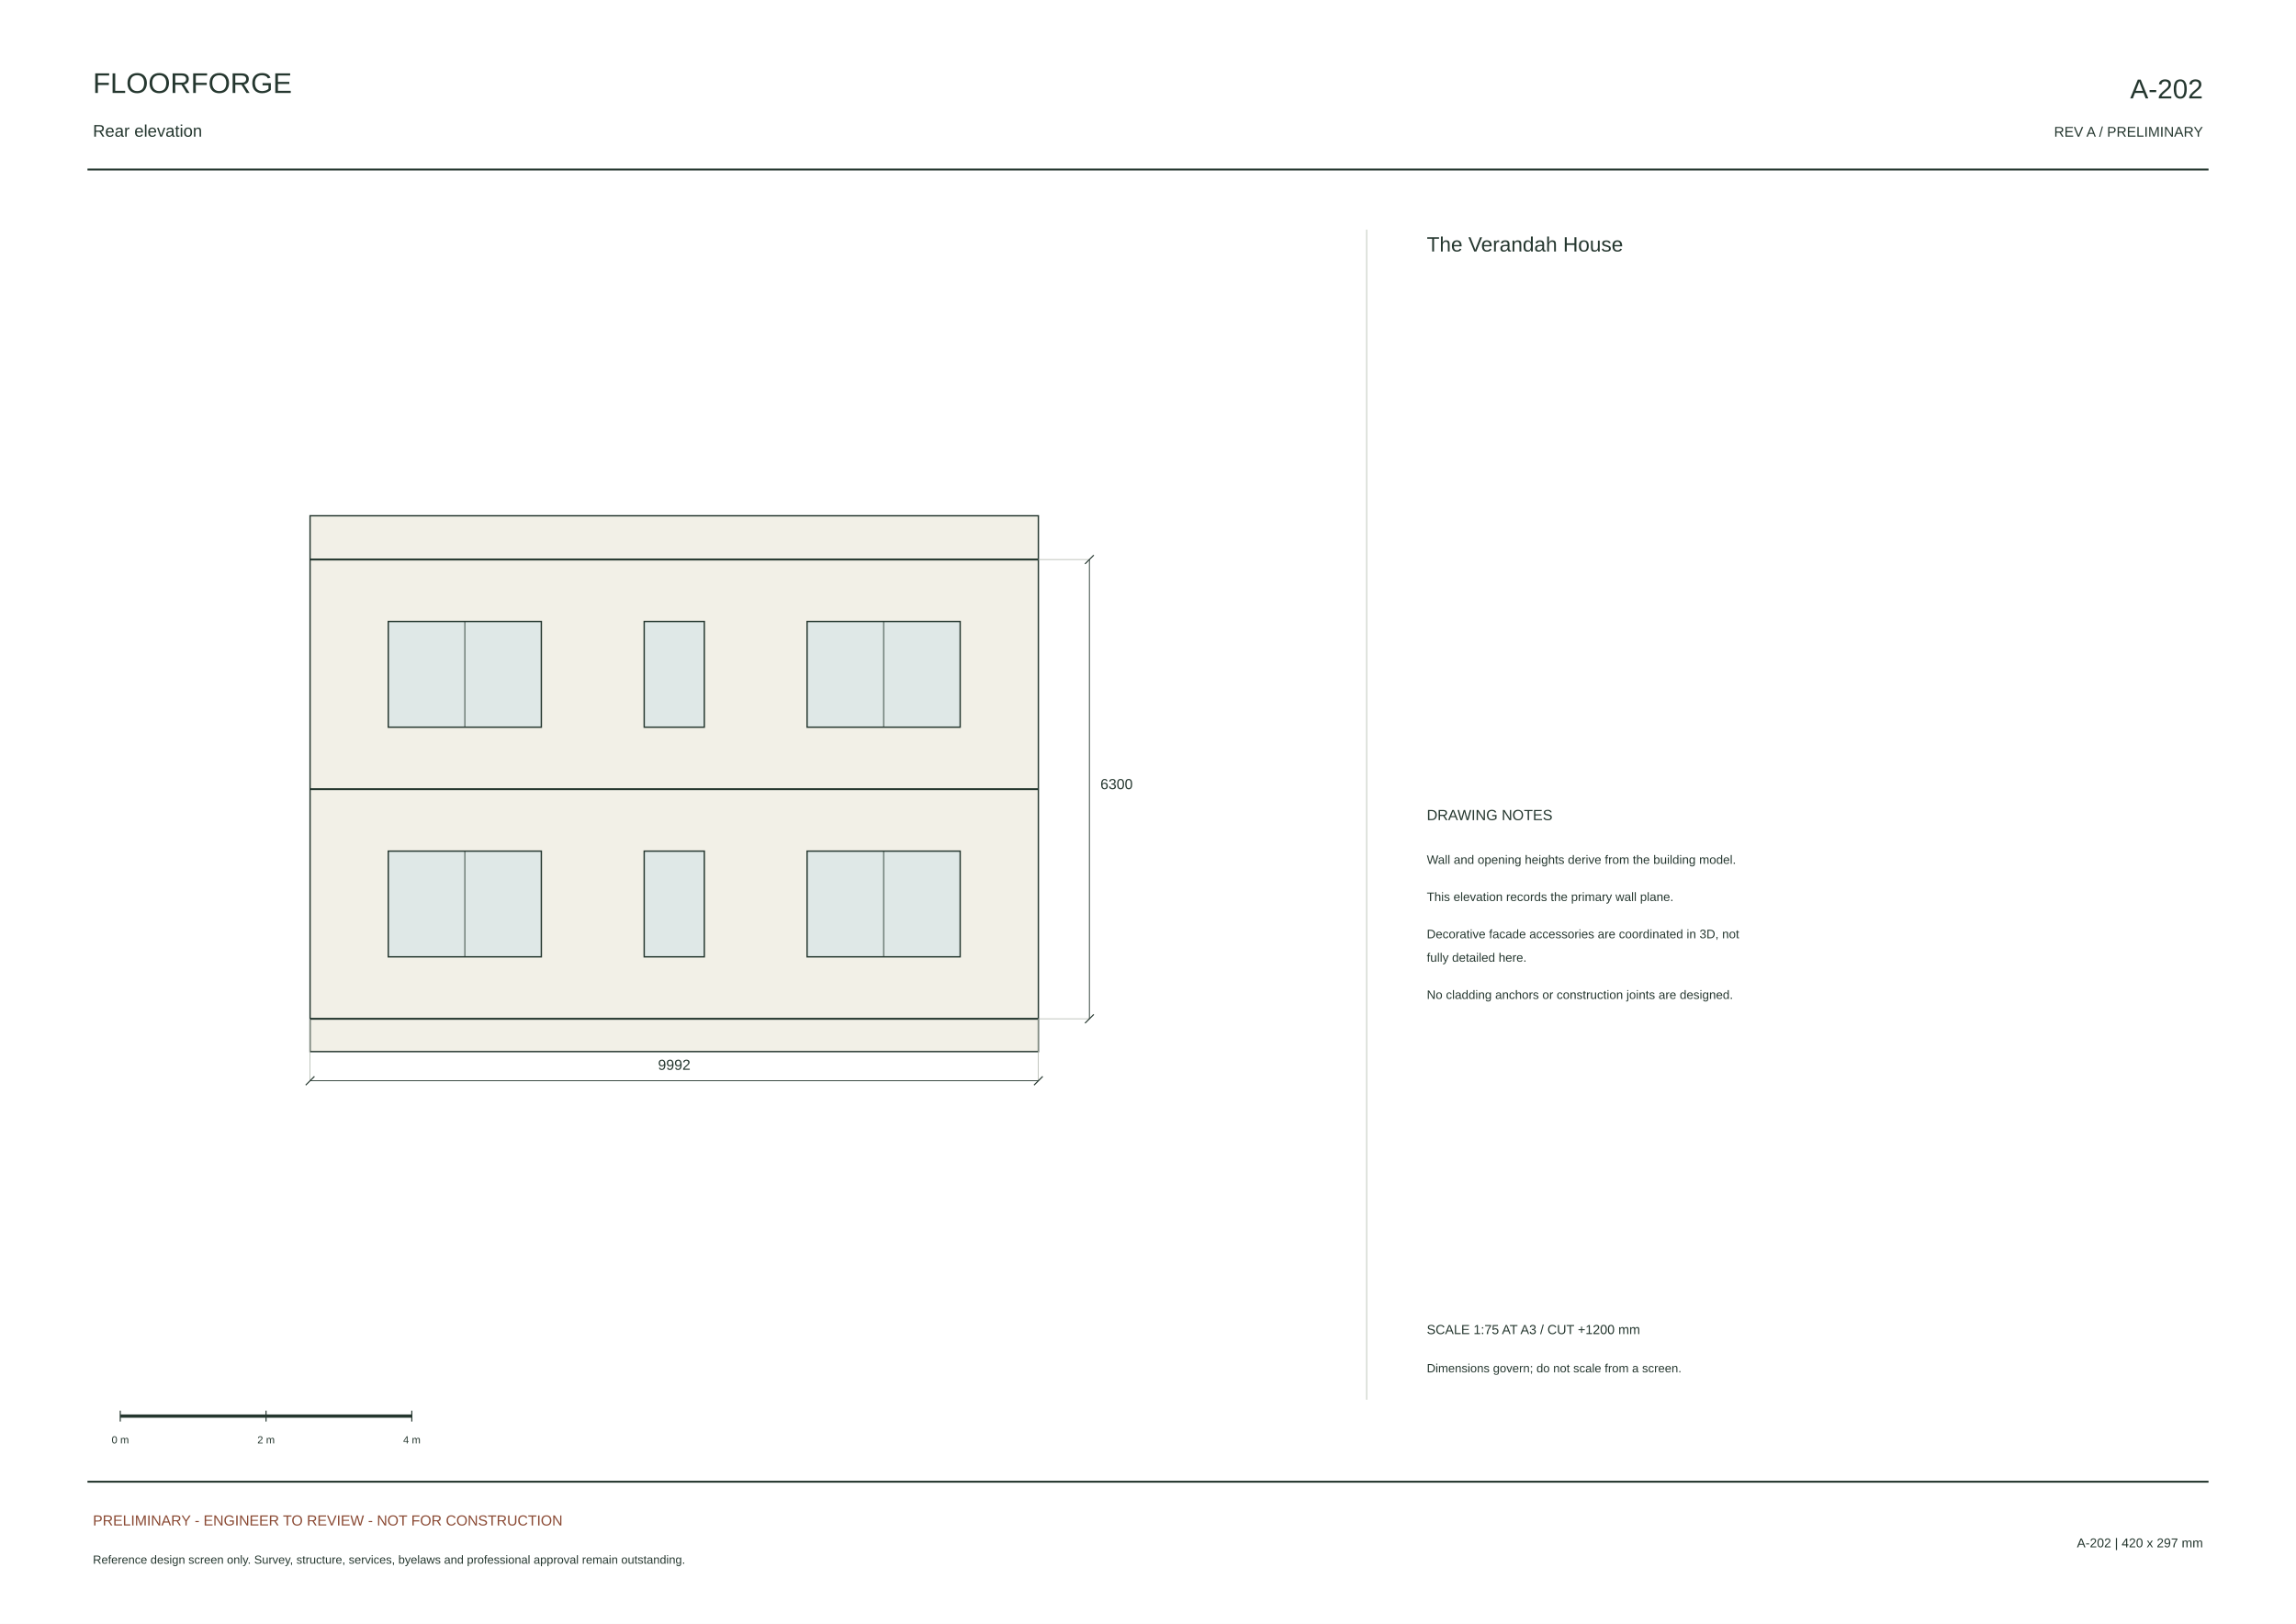
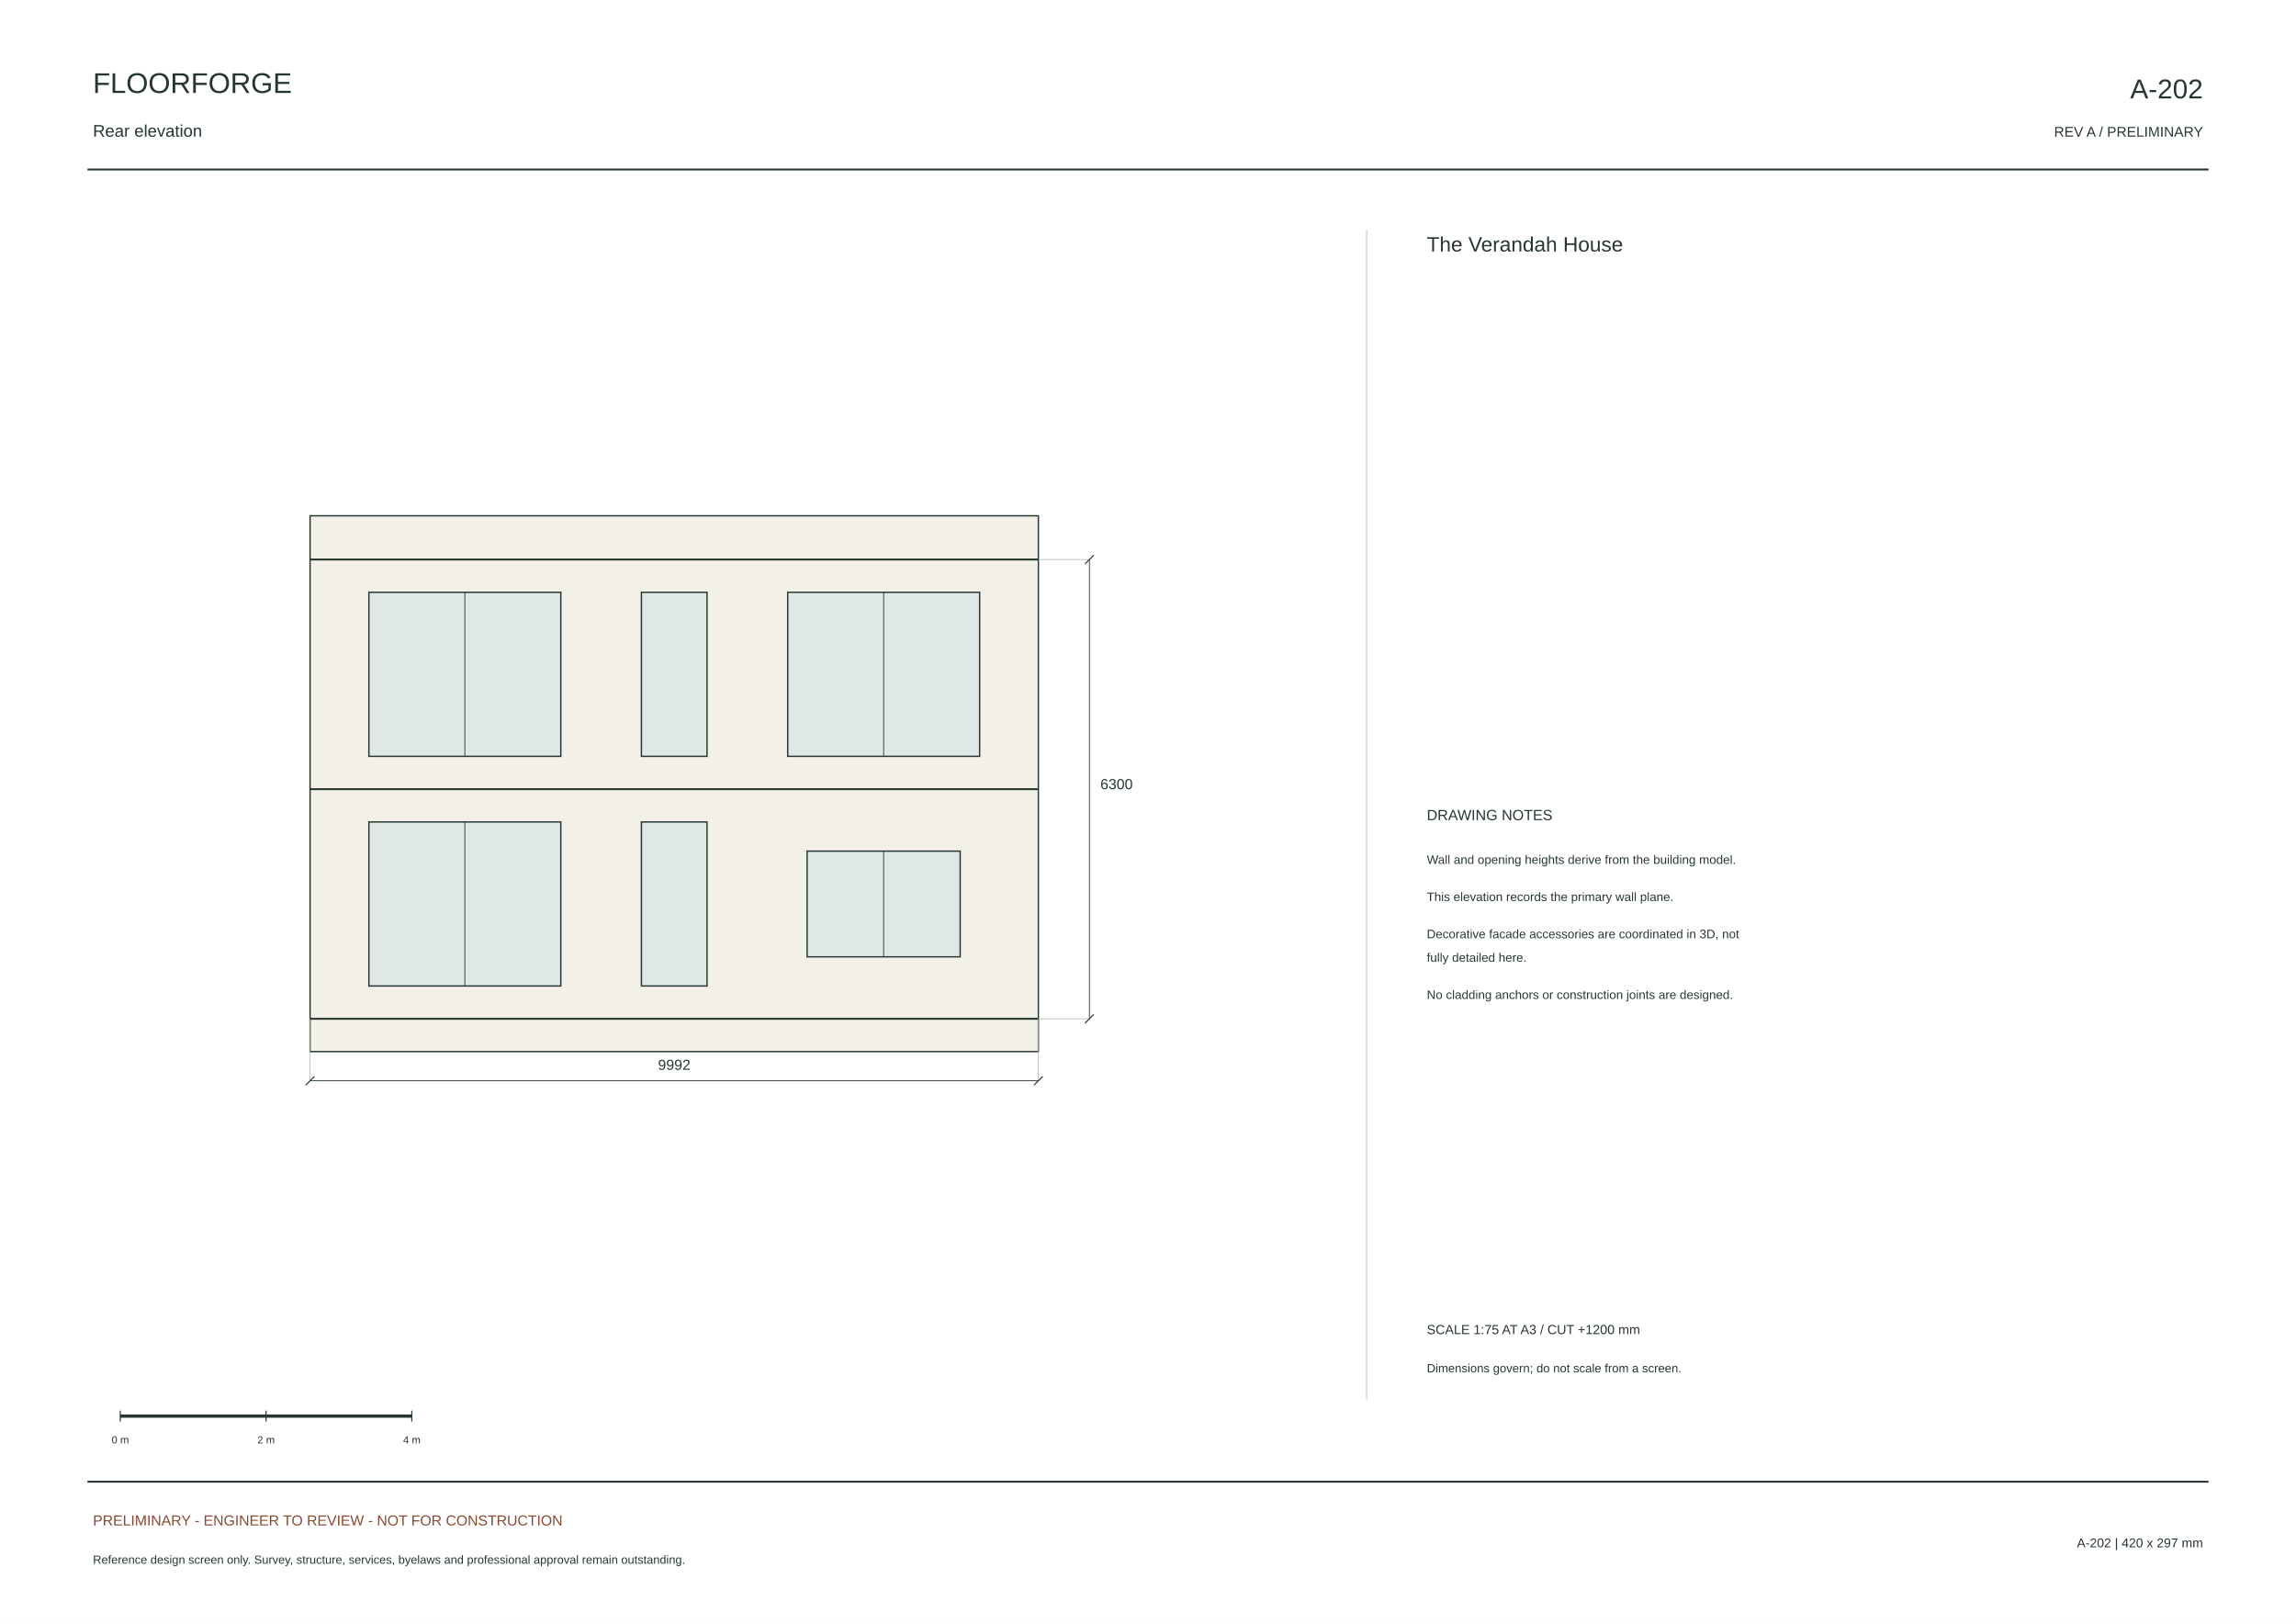
<svg xmlns="http://www.w3.org/2000/svg" width="420mm" height="297mm" viewBox="0 0 420 297">
  <rect width="420" height="297" fill="white" />
  <g font-family="Arial,Helvetica,sans-serif">
    <path d="M 16 31 H 404 M 16 271 H 404" stroke="#25372f" stroke-width=".35" />
    <text x="17" y="17" fill="#25372f" font-size="5.2" text-anchor="start">FLOORFORGE</text>
    <text x="17" y="25" fill="#25372f" font-size="3.1" text-anchor="start">Rear elevation</text>
    <text x="403" y="18" fill="#25372f" font-size="5" text-anchor="end">A-202</text>
    <text x="403" y="25" fill="#25372f" font-size="2.6" text-anchor="end">REV A / PRELIMINARY</text>
    <polygon points="56.72,192.333 189.947,192.333 189.947,94.333 56.72,94.333" fill="#f2f0e7" stroke="#25372f" stroke-width="0.25" />
    <path d="M 56.72 186.333 L 189.947 186.333" fill="none" stroke="#25372f" stroke-width="0.35" />
    <path d="M 56.72 144.333 L 189.947 144.333" fill="none" stroke="#25372f" stroke-width="0.35" />
    <path d="M 56.72 102.333 L 189.947 102.333" fill="none" stroke="#25372f" stroke-width="0.35" />
-     <polygon points="71.027,175 99.027,175 99.027,155.667 71.027,155.667" fill="#dfe8e7" stroke="#25372f" stroke-width="0.25" />
-     <path d="M 85.027 175 L 85.027 155.667" fill="none" stroke="#25372f" stroke-width="0.15" />
-     <polygon points="117.84,175 128.84,175 128.84,155.667 117.84,155.667" fill="#dfe8e7" stroke="#25372f" stroke-width="0.25" />
+     <polygon points="67.48,180.333 102.587,180.333 102.587,150.333 67.48,150.333" fill="#dfe8e7" stroke="#25372f" stroke-width="0.25" />
+     <path d="M 85.033 180.333 L 85.033 150.333" fill="none" stroke="#25372f" stroke-width="0.15" />
+     <polygon points="117.333,180.333 129.333,180.333 129.333,150.333 117.333,150.333" fill="#dfe8e7" stroke="#25372f" stroke-width="0.25" />
    <polygon points="147.64,175 175.64,175 175.64,155.667 147.64,155.667" fill="#dfe8e7" stroke="#25372f" stroke-width="0.25" />
    <path d="M 161.64 175 L 161.64 155.667" fill="none" stroke="#25372f" stroke-width="0.15" />
-     <polygon points="71.027,133 99.027,133 99.027,113.667 71.027,113.667" fill="#dfe8e7" stroke="#25372f" stroke-width="0.25" />
-     <path d="M 85.027 133 L 85.027 113.667" fill="none" stroke="#25372f" stroke-width="0.15" />
-     <polygon points="117.84,133 128.84,133 128.84,113.667 117.84,113.667" fill="#dfe8e7" stroke="#25372f" stroke-width="0.25" />
-     <polygon points="147.64,133 175.64,133 175.64,113.667 147.64,113.667" fill="#dfe8e7" stroke="#25372f" stroke-width="0.25" />
-     <path d="M 161.64 133 L 161.64 113.667" fill="none" stroke="#25372f" stroke-width="0.15" />
+     <polygon points="67.48,138.333 102.587,138.333 102.587,108.333 67.48,108.333" fill="#dfe8e7" stroke="#25372f" stroke-width="0.25" />
+     <path d="M 85.033 138.333 L 85.033 108.333" fill="none" stroke="#25372f" stroke-width="0.15" />
+     <polygon points="117.333,138.333 129.333,138.333 129.333,108.333 117.333,108.333" fill="#dfe8e7" stroke="#25372f" stroke-width="0.25" />
+     <polygon points="144.093,138.333 179.2,138.333 179.2,108.333 144.093,108.333" fill="#dfe8e7" stroke="#25372f" stroke-width="0.25" />
+     <path d="M 161.647 138.333 L 161.647 108.333" fill="none" stroke="#25372f" stroke-width="0.15" />
    <path d="M 56.72 186.333 L 56.72 197.667" fill="none" stroke="#a8afa4" stroke-width="0.12" />
    <path d="M 189.947 186.333 L 189.947 197.667" fill="none" stroke="#a8afa4" stroke-width="0.12" />
    <path d="M 56.72 197.667 L 189.947 197.667" fill="none" stroke="#25372f" stroke-width="0.15" />
    <path d="M 55.92 198.467 L 57.52 196.867" fill="none" stroke="#25372f" stroke-width="0.2" />
    <path d="M 189.147 198.467 L 190.747 196.867" fill="none" stroke="#25372f" stroke-width="0.2" />
    <text x="123.333" y="195.667" fill="#25372f" font-size="2.667" text-anchor="middle">9992</text>
    <path d="M 189.947 186.333 L 199.28 186.333" fill="none" stroke="#a8afa4" stroke-width="0.12" />
    <path d="M 189.947 102.333 L 199.28 102.333" fill="none" stroke="#a8afa4" stroke-width="0.12" />
    <path d="M 199.28 186.333 L 199.28 102.333" fill="none" stroke="#25372f" stroke-width="0.15" />
    <path d="M 198.48 187.133 L 200.08 185.533" fill="none" stroke="#25372f" stroke-width="0.2" />
    <path d="M 198.48 103.133 L 200.08 101.533" fill="none" stroke="#25372f" stroke-width="0.2" />
    <text x="201.28" y="144.333" fill="#25372f" font-size="2.667" text-anchor="start">6300</text>
    <path d="M 250 42 V 256" stroke="#c9d0c7" stroke-width=".2" />
    <text x="261" y="46" fill="#25372f" font-size="3.8" text-anchor="start">The Verandah House</text>
    <text x="261" y="150" fill="#25372f" font-size="2.7" text-anchor="start">DRAWING NOTES</text>
    <text x="261" y="158" fill="#25372f" font-size="2.25" text-anchor="start">Wall and opening heights derive from the building model.</text>
    <text x="261" y="164.8" fill="#25372f" font-size="2.25" text-anchor="start">This elevation records the primary wall plane.</text>
    <text x="261" y="171.6" fill="#25372f" font-size="2.25" text-anchor="start">Decorative facade accessories are coordinated in 3D, not</text>
    <text x="261" y="175.9" fill="#25372f" font-size="2.25" text-anchor="start">fully detailed here.</text>
    <text x="261" y="182.7" fill="#25372f" font-size="2.25" text-anchor="start">No cladding anchors or construction joints are designed.</text>
    <text x="261" y="244" fill="#25372f" font-size="2.4" text-anchor="start">SCALE 1:75 AT A3 / CUT +1200 mm</text>
    <text x="261" y="251" fill="#25372f" font-size="2.2" text-anchor="start">Dimensions govern; do not scale from a screen.</text>
    <path d="M 22 259 H 75.333" stroke="#25372f" stroke-width=".6" />
    <path d="M 22.0 258 V 260" stroke="#25372f" stroke-width=".2" />
    <text x="22" y="264" fill="#25372f" font-size="1.9" text-anchor="middle">0 m</text>
    <path d="M 48.667 258 V 260" stroke="#25372f" stroke-width=".2" />
    <text x="48.667" y="264" fill="#25372f" font-size="1.9" text-anchor="middle">2 m</text>
    <path d="M 75.333 258 V 260" stroke="#25372f" stroke-width=".2" />
    <text x="75.333" y="264" fill="#25372f" font-size="1.9" text-anchor="middle">4 m</text>
    <text x="17" y="279" fill="#8a4933" font-size="2.65" text-anchor="start">PRELIMINARY - ENGINEER TO REVIEW - NOT FOR CONSTRUCTION</text>
    <text x="17" y="286" fill="#25372f" font-size="2.15" text-anchor="start">Reference design screen only. Survey, structure, services, byelaws and professional approval remain outstanding.</text>
    <text x="403" y="283" fill="#25372f" font-size="2.35" text-anchor="end">A-202  |  420 x 297 mm</text>
  </g>
</svg>
